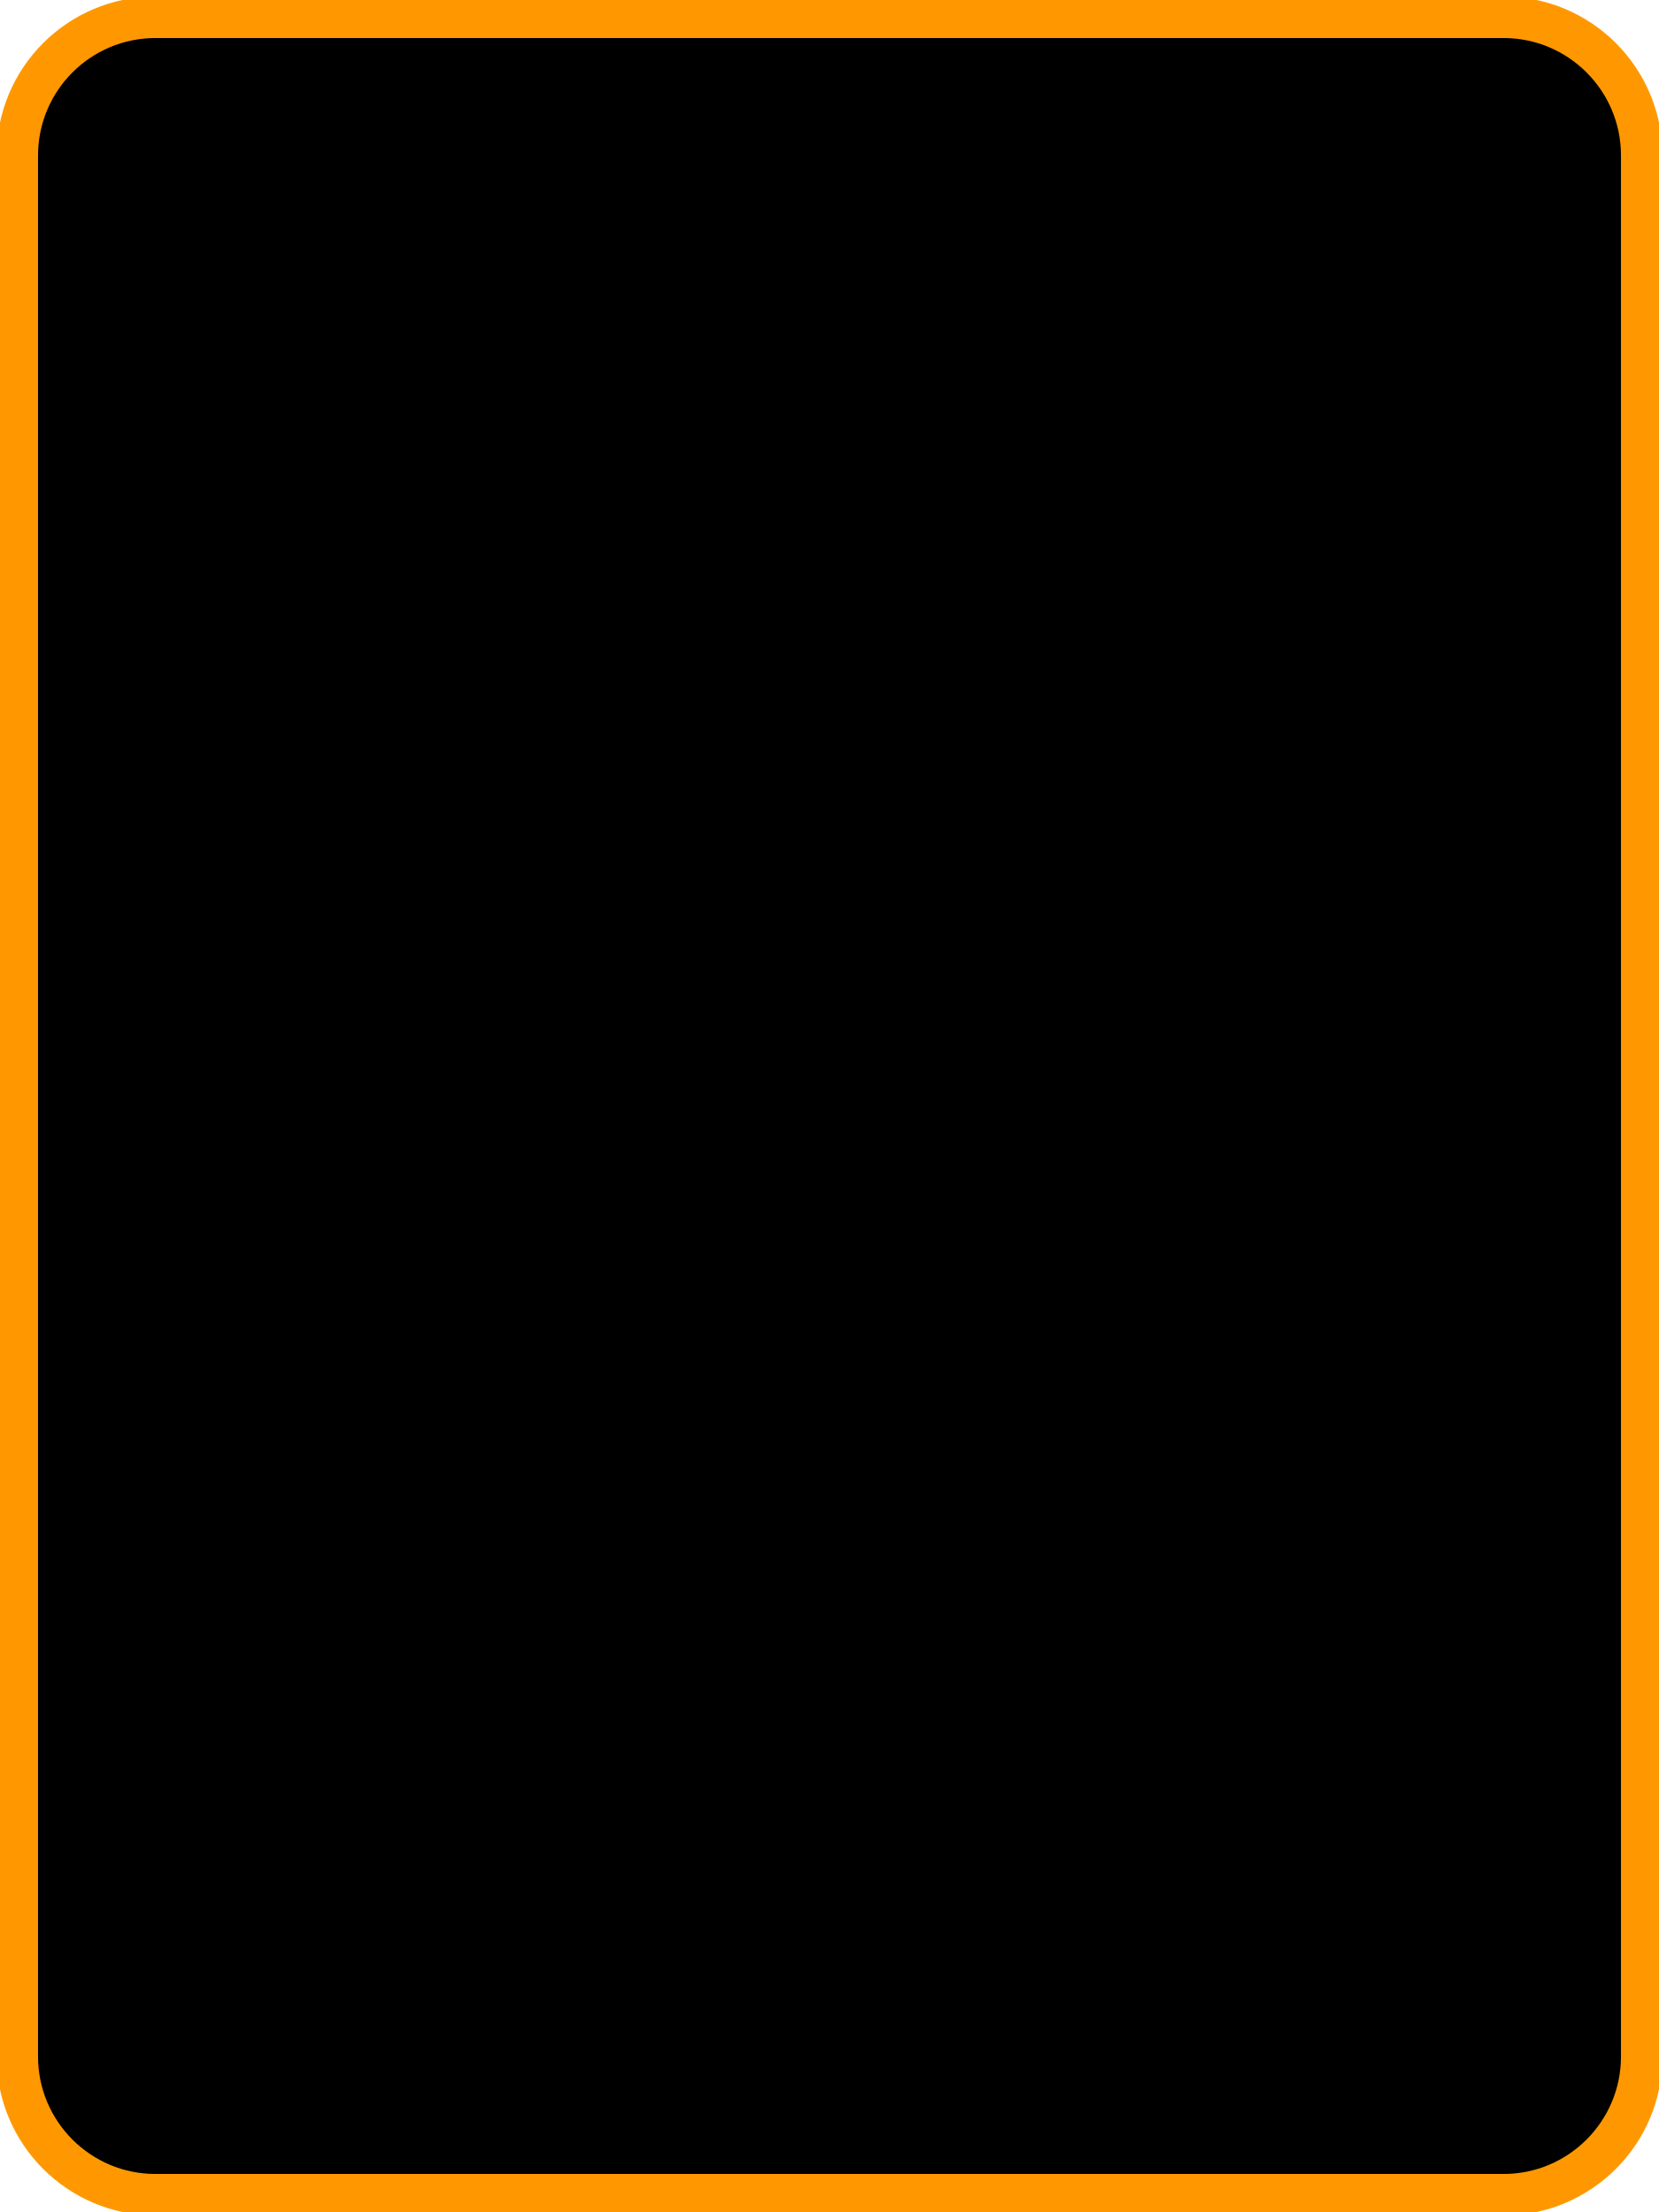
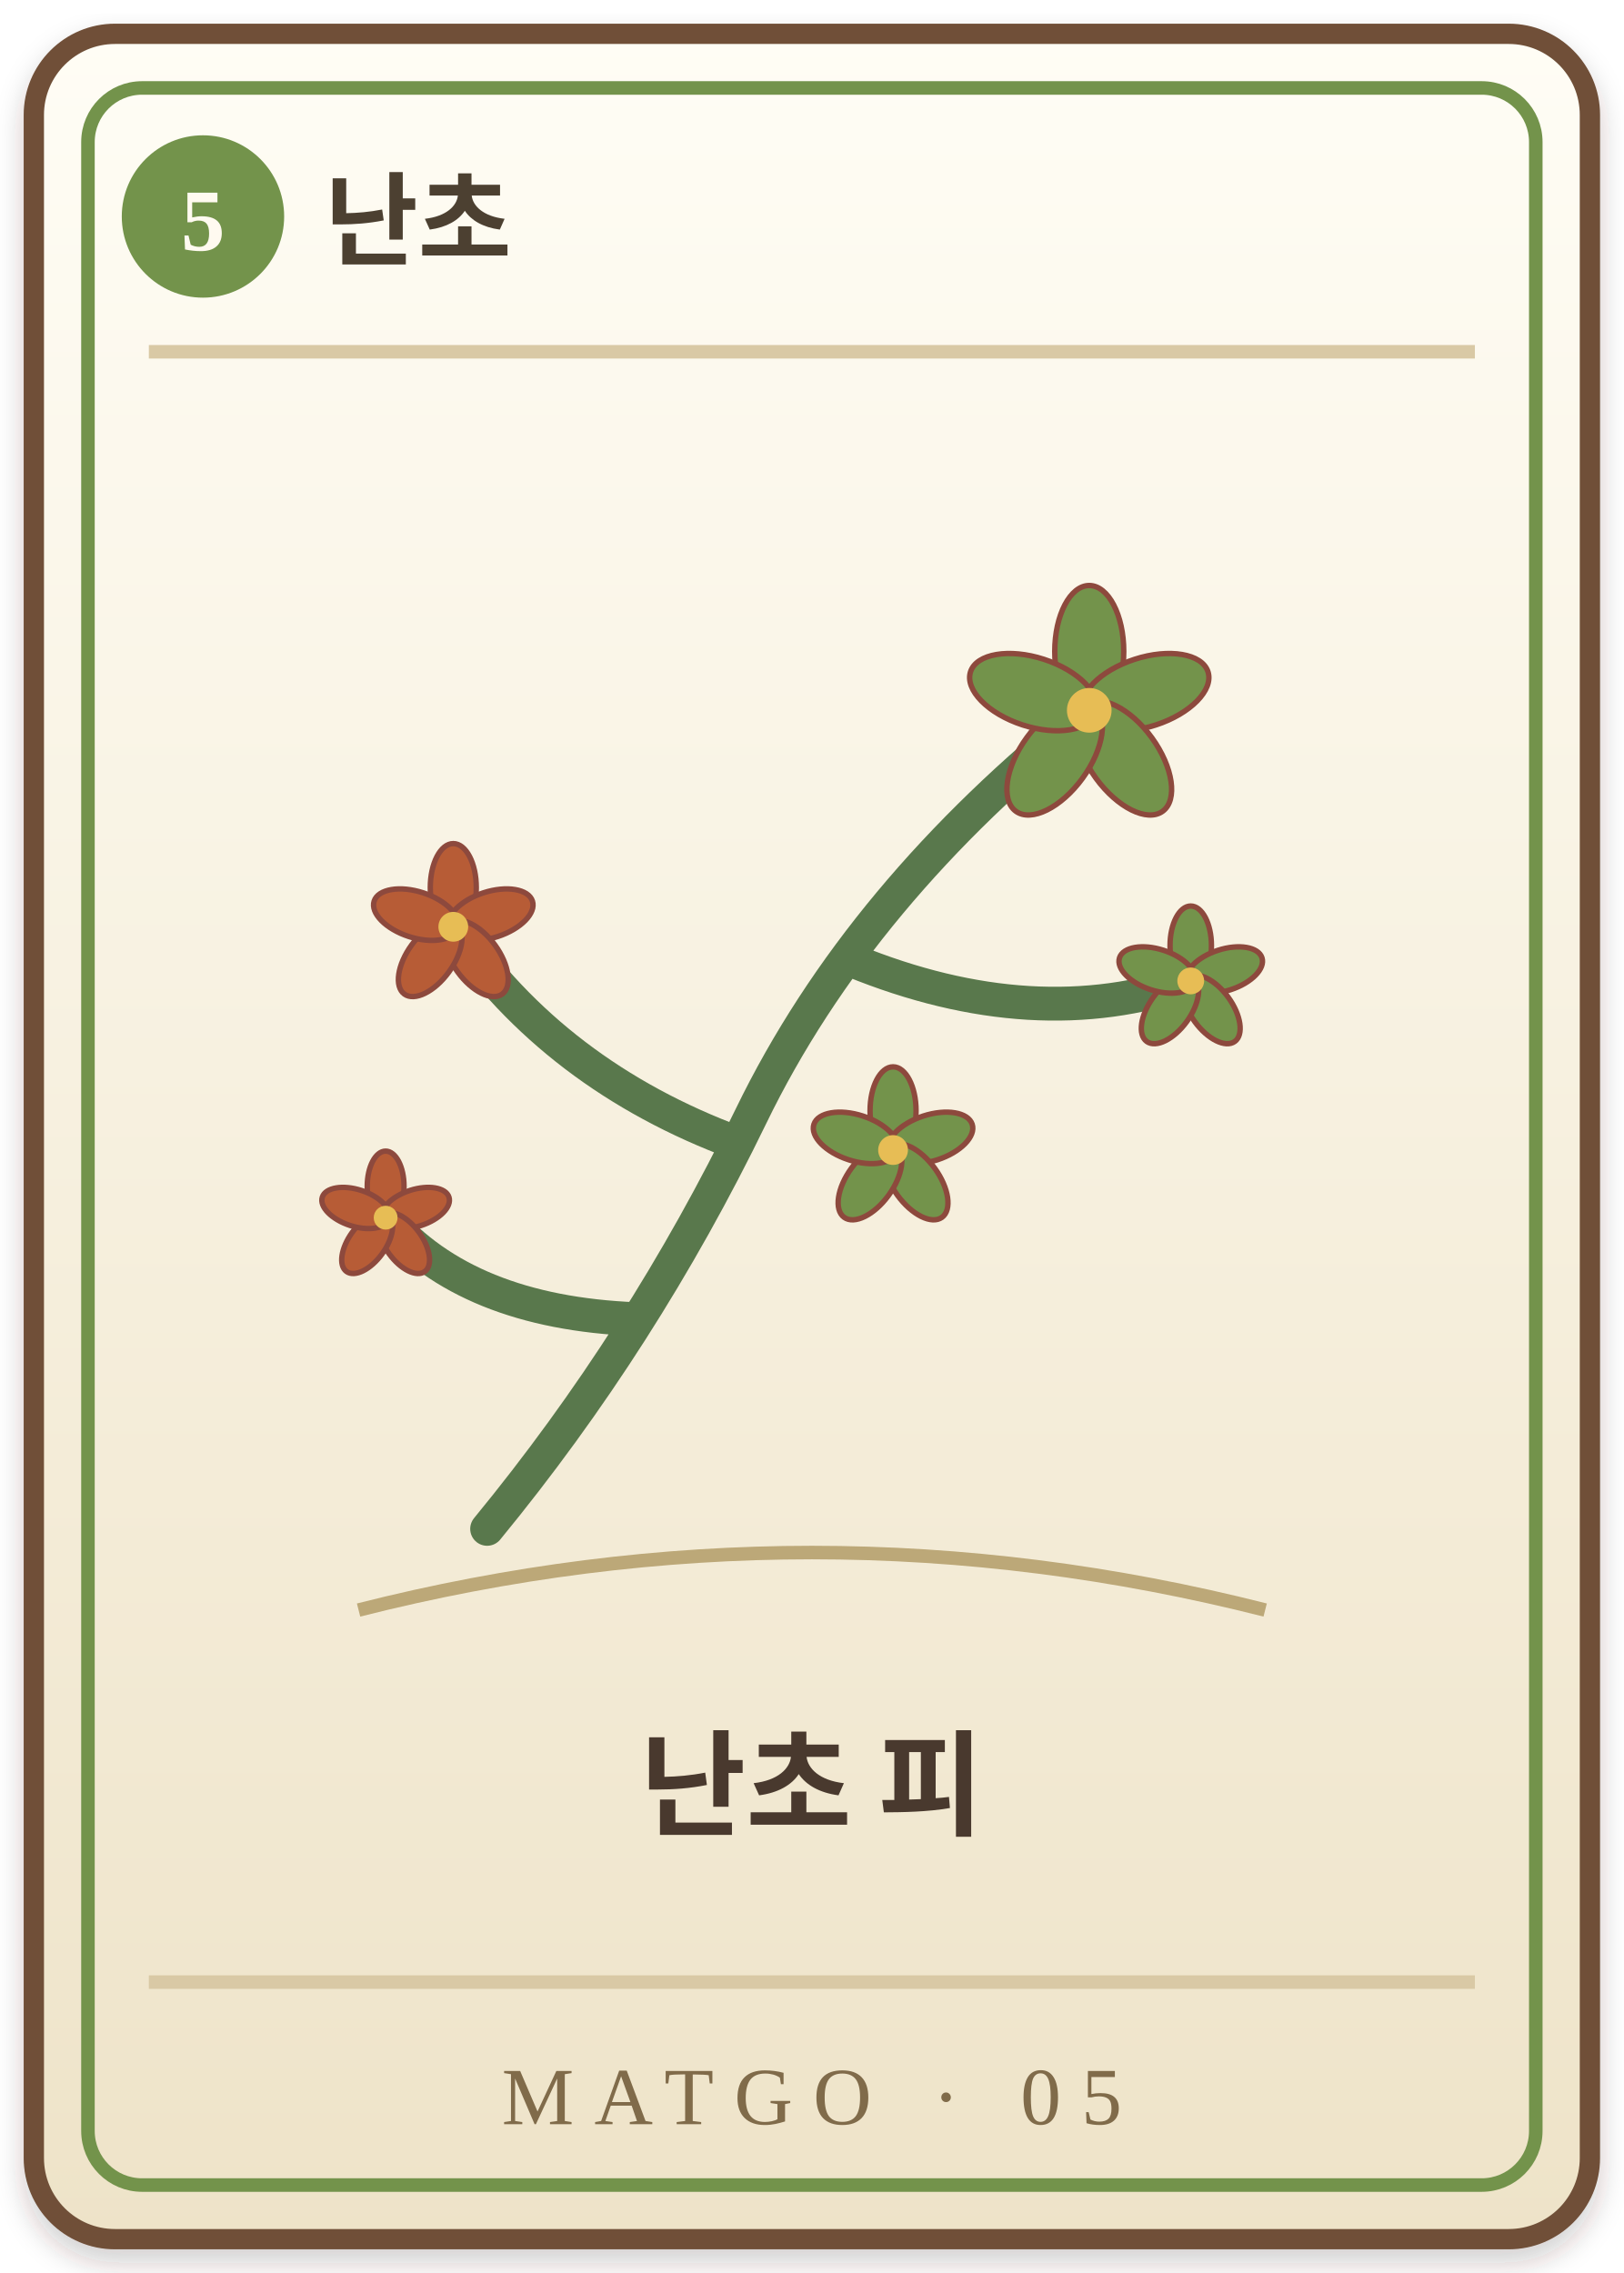
- <svg xmlns="http://www.w3.org/2000/svg" viewBox="0 0 48 64">
+ <svg xmlns="http://www.w3.org/2000/svg" viewBox="0 0 240 336" role="img" aria-labelledby="title-m05-pi-2">
  <defs>
-     <filter id="m05-pi-2-noise">
-       <feTurbulence type="fractalNoise" baseFrequency="0.5" numOctaves="2" />
-       <feDiffuseLighting in="Card" lightingColor="#ffffff">
-         <feRadialGradient fx="50%" fy="50%" r="60%">
-           <stop offset=".05" stop-color="#ffffff" />
-           <stop offset=".15" stop-color="#aaaaaa" />
-           <stop offset=".80" stop-color="#000000" />
-         </feRadialGradient>
-       </feDiffuseLighting>
+     <linearGradient id="paper-m05-pi-2" x2="0" y2="1">
+       <stop stop-color="#fffdf5" />
+       <stop offset="1" stop-color="#eee3c8" />
+     </linearGradient>
+     <filter id="shadow-m05-pi-2" x="-10%" y="-10%" width="120%" height="120%">
+       <feDropShadow dx="0" dy="2" stdDeviation="2" flood-color="#332b20" flood-opacity=".22" />
    </filter>
  </defs>
-   <rect x="0.5" y="0.5" width="47" height="63" fill="hsl(-14479504141199036000, 45%, -1407729569283239700%)" stroke="#FF9800" stroke-width="1.2" rx="4" />
+   <rect x="5" y="5" width="230" height="326" rx="12" fill="url(#paper-m05-pi-2)" stroke="#6f5038" stroke-width="3" filter="url(#shadow-m05-pi-2)" />
+   <rect x="13" y="13" width="214" height="310" rx="8" fill="none" stroke="#73934b" stroke-width="2" />
+   <path d="M22 52 H218" stroke="#d9c9a5" stroke-width="2" />
+   <circle cx="30" cy="32" r="12" fill="#73934b" />
+   <text x="30" y="37" text-anchor="middle" font-size="13" font-weight="700" fill="#fffaf0">5</text>
+   <text x="48" y="38" font-size="15" font-weight="700" fill="#4c4031">난초</text>
+   <g>
+     <g>
+       <path d="M72 226 Q95 198 111 165 Q127 132 161 105 M109 169 Q82 159 67 137 M126 142 Q153 153 176 145 M94 195 Q69 194 57 180" fill="none" stroke="#59784c" stroke-width="5" stroke-linecap="round" />
+       <g transform="translate(161 105)" fill="#73934b" stroke="#8d493d" stroke-width=".8">
+         <ellipse cy="-8.7" rx="5.1" ry="9.75" />
+         <ellipse cy="-8.7" rx="5.1" ry="9.75" transform="rotate(72)" />
+         <ellipse cy="-8.7" rx="5.1" ry="9.75" transform="rotate(144)" />
+         <ellipse cy="-8.7" rx="5.1" ry="9.75" transform="rotate(216)" />
+         <ellipse cy="-8.7" rx="5.1" ry="9.75" transform="rotate(288)" />
+         <circle r="3.3" fill="#e7bd55" stroke="none" />
+       </g>
+       <g transform="translate(67 137)" fill="#b75c36" stroke="#8d493d" stroke-width=".8">
+         <ellipse cy="-5.8" rx="3.4" ry="6.5" />
+         <ellipse cy="-5.8" rx="3.4" ry="6.5" transform="rotate(72)" />
+         <ellipse cy="-5.8" rx="3.4" ry="6.5" transform="rotate(144)" />
+         <ellipse cy="-5.8" rx="3.4" ry="6.5" transform="rotate(216)" />
+         <ellipse cy="-5.8" rx="3.4" ry="6.5" transform="rotate(288)" />
+         <circle r="2.2" fill="#e7bd55" stroke="none" />
+       </g>
+       <g transform="translate(176 145)" fill="#73934b" stroke="#8d493d" stroke-width=".8">
+         <ellipse cy="-5.22" rx="3.06" ry="5.85" />
+         <ellipse cy="-5.22" rx="3.06" ry="5.85" transform="rotate(72)" />
+         <ellipse cy="-5.22" rx="3.06" ry="5.85" transform="rotate(144)" />
+         <ellipse cy="-5.22" rx="3.06" ry="5.85" transform="rotate(216)" />
+         <ellipse cy="-5.22" rx="3.06" ry="5.85" transform="rotate(288)" />
+         <circle r="1.98" fill="#e7bd55" stroke="none" />
+       </g>
+       <g transform="translate(57 180)" fill="#b75c36" stroke="#8d493d" stroke-width=".8">
+         <ellipse cy="-4.64" rx="2.72" ry="5.2" />
+         <ellipse cy="-4.64" rx="2.72" ry="5.2" transform="rotate(72)" />
+         <ellipse cy="-4.64" rx="2.72" ry="5.2" transform="rotate(144)" />
+         <ellipse cy="-4.64" rx="2.72" ry="5.2" transform="rotate(216)" />
+         <ellipse cy="-4.64" rx="2.72" ry="5.2" transform="rotate(288)" />
+         <circle r="1.76" fill="#e7bd55" stroke="none" />
+       </g>
+       <g transform="translate(132 170)" fill="#73934b" stroke="#8d493d" stroke-width=".8">
+         <ellipse cy="-5.8" rx="3.4" ry="6.5" />
+         <ellipse cy="-5.8" rx="3.4" ry="6.5" transform="rotate(72)" />
+         <ellipse cy="-5.8" rx="3.4" ry="6.5" transform="rotate(144)" />
+         <ellipse cy="-5.8" rx="3.4" ry="6.5" transform="rotate(216)" />
+         <ellipse cy="-5.8" rx="3.4" ry="6.5" transform="rotate(288)" />
+         <circle r="2.2" fill="#e7bd55" stroke="none" />
+       </g>
+       <path d="M53 238 Q120 221 187 238" fill="none" stroke="#bca878" stroke-width="2" />
+       <text x="120" y="270" text-anchor="middle" font-size="17" font-weight="700" fill="#49392e">난초 피</text>
+     </g>
+   </g>
+   <path d="M22 293 H218" stroke="#d9c9a5" stroke-width="2" />
+   <text x="120" y="314" text-anchor="middle" font-size="12" letter-spacing="3" fill="#806b4a">MATGO · 05</text>
</svg>
